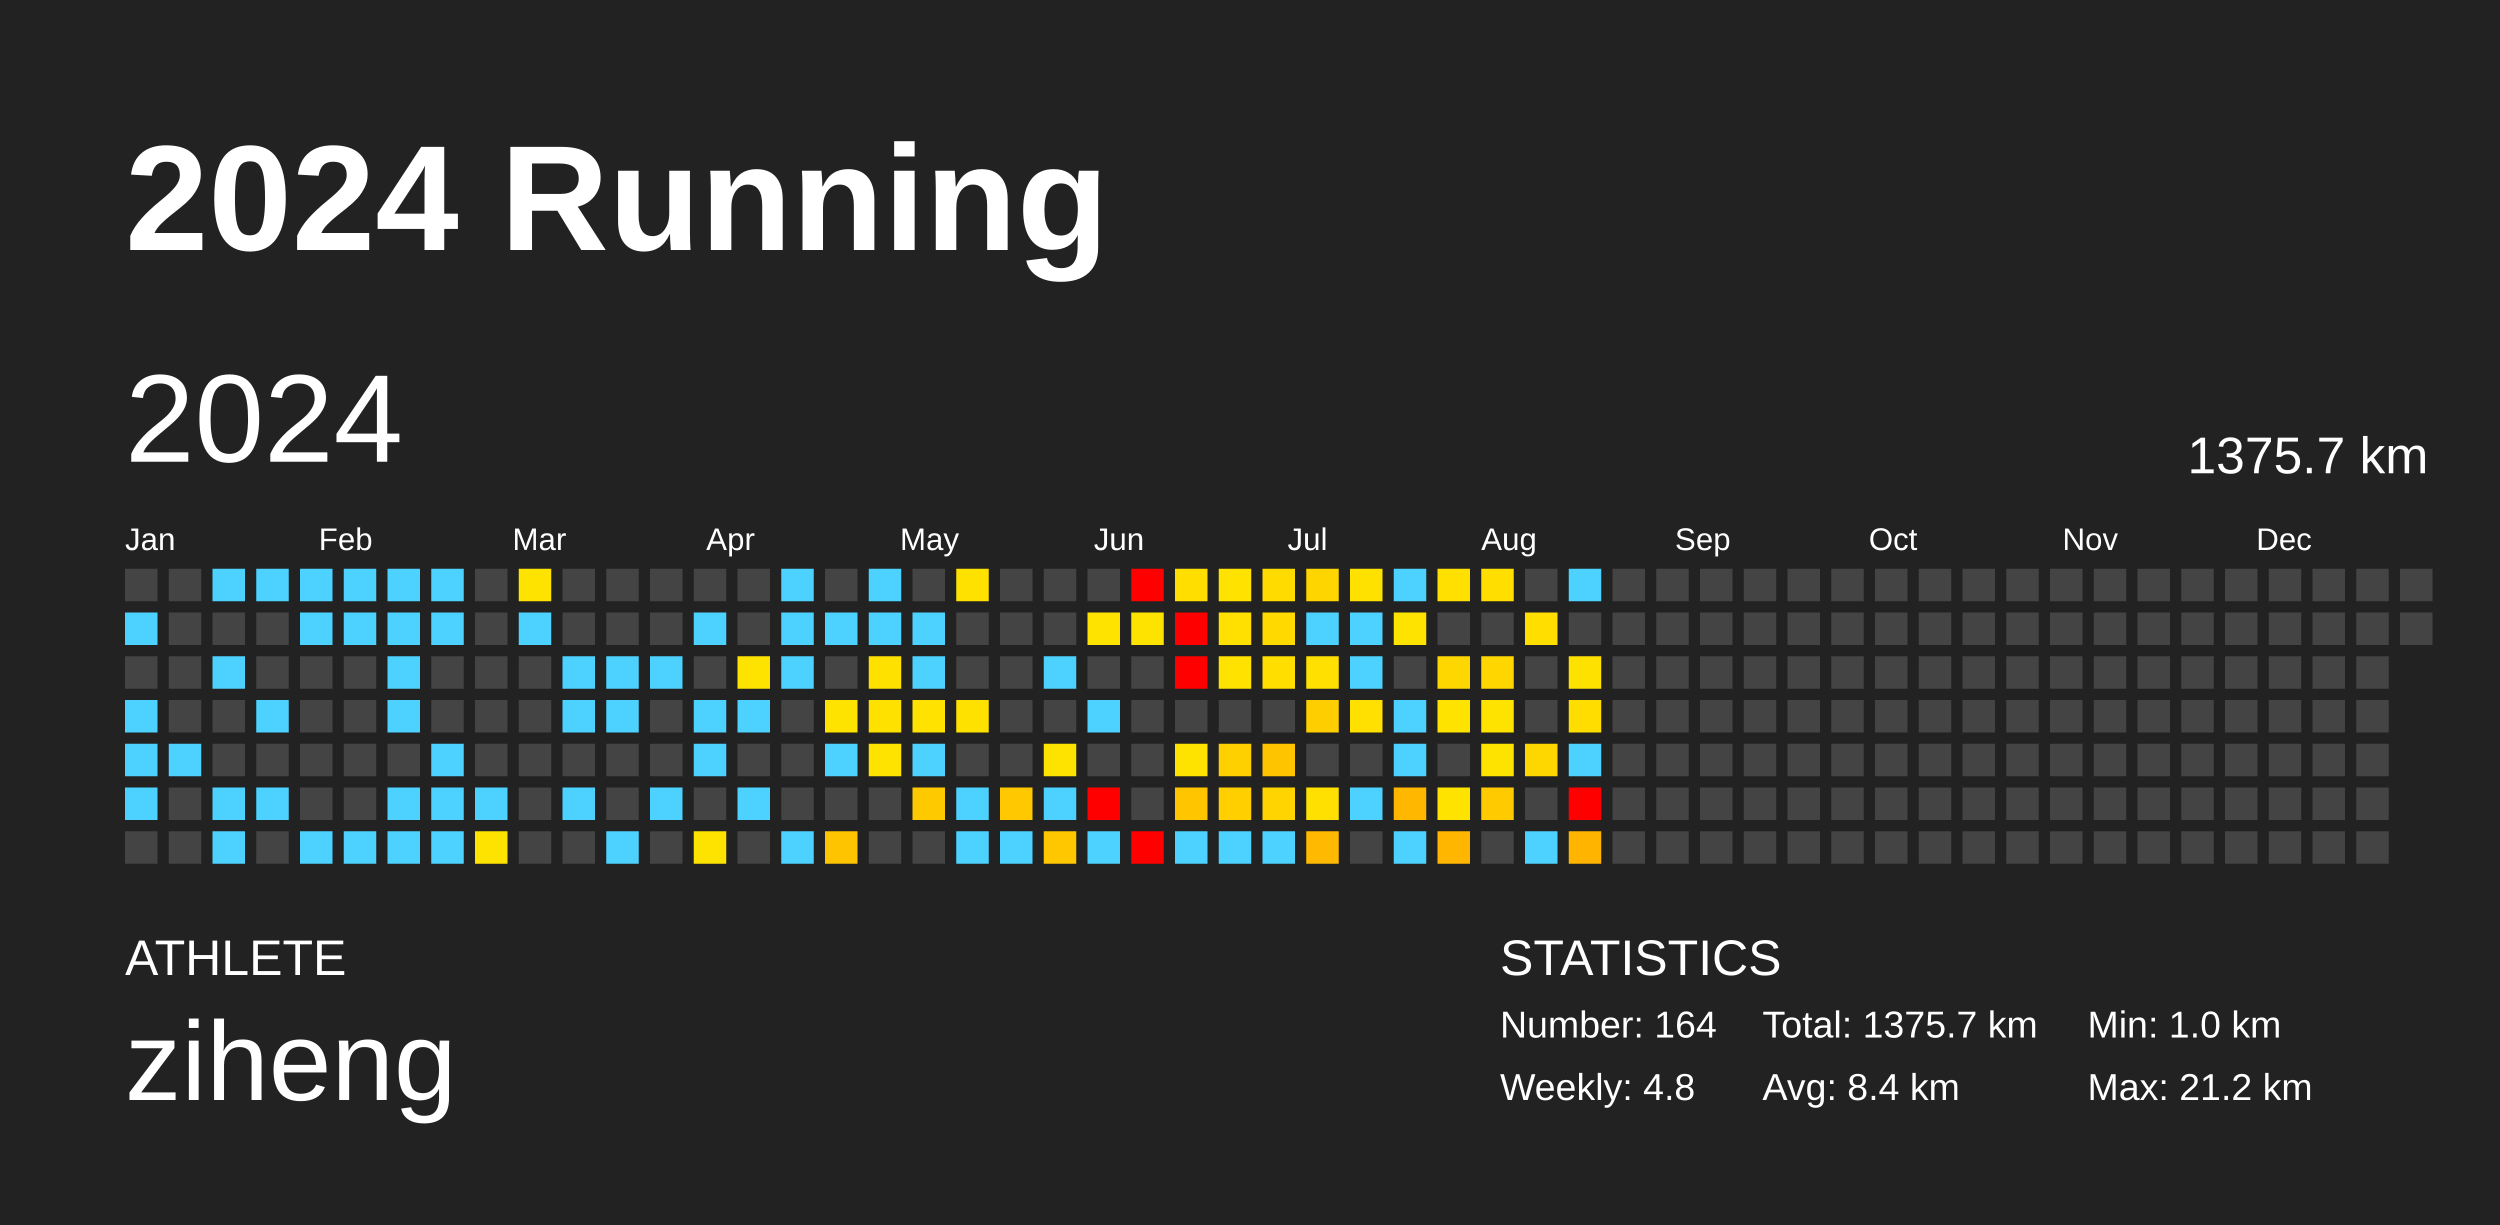
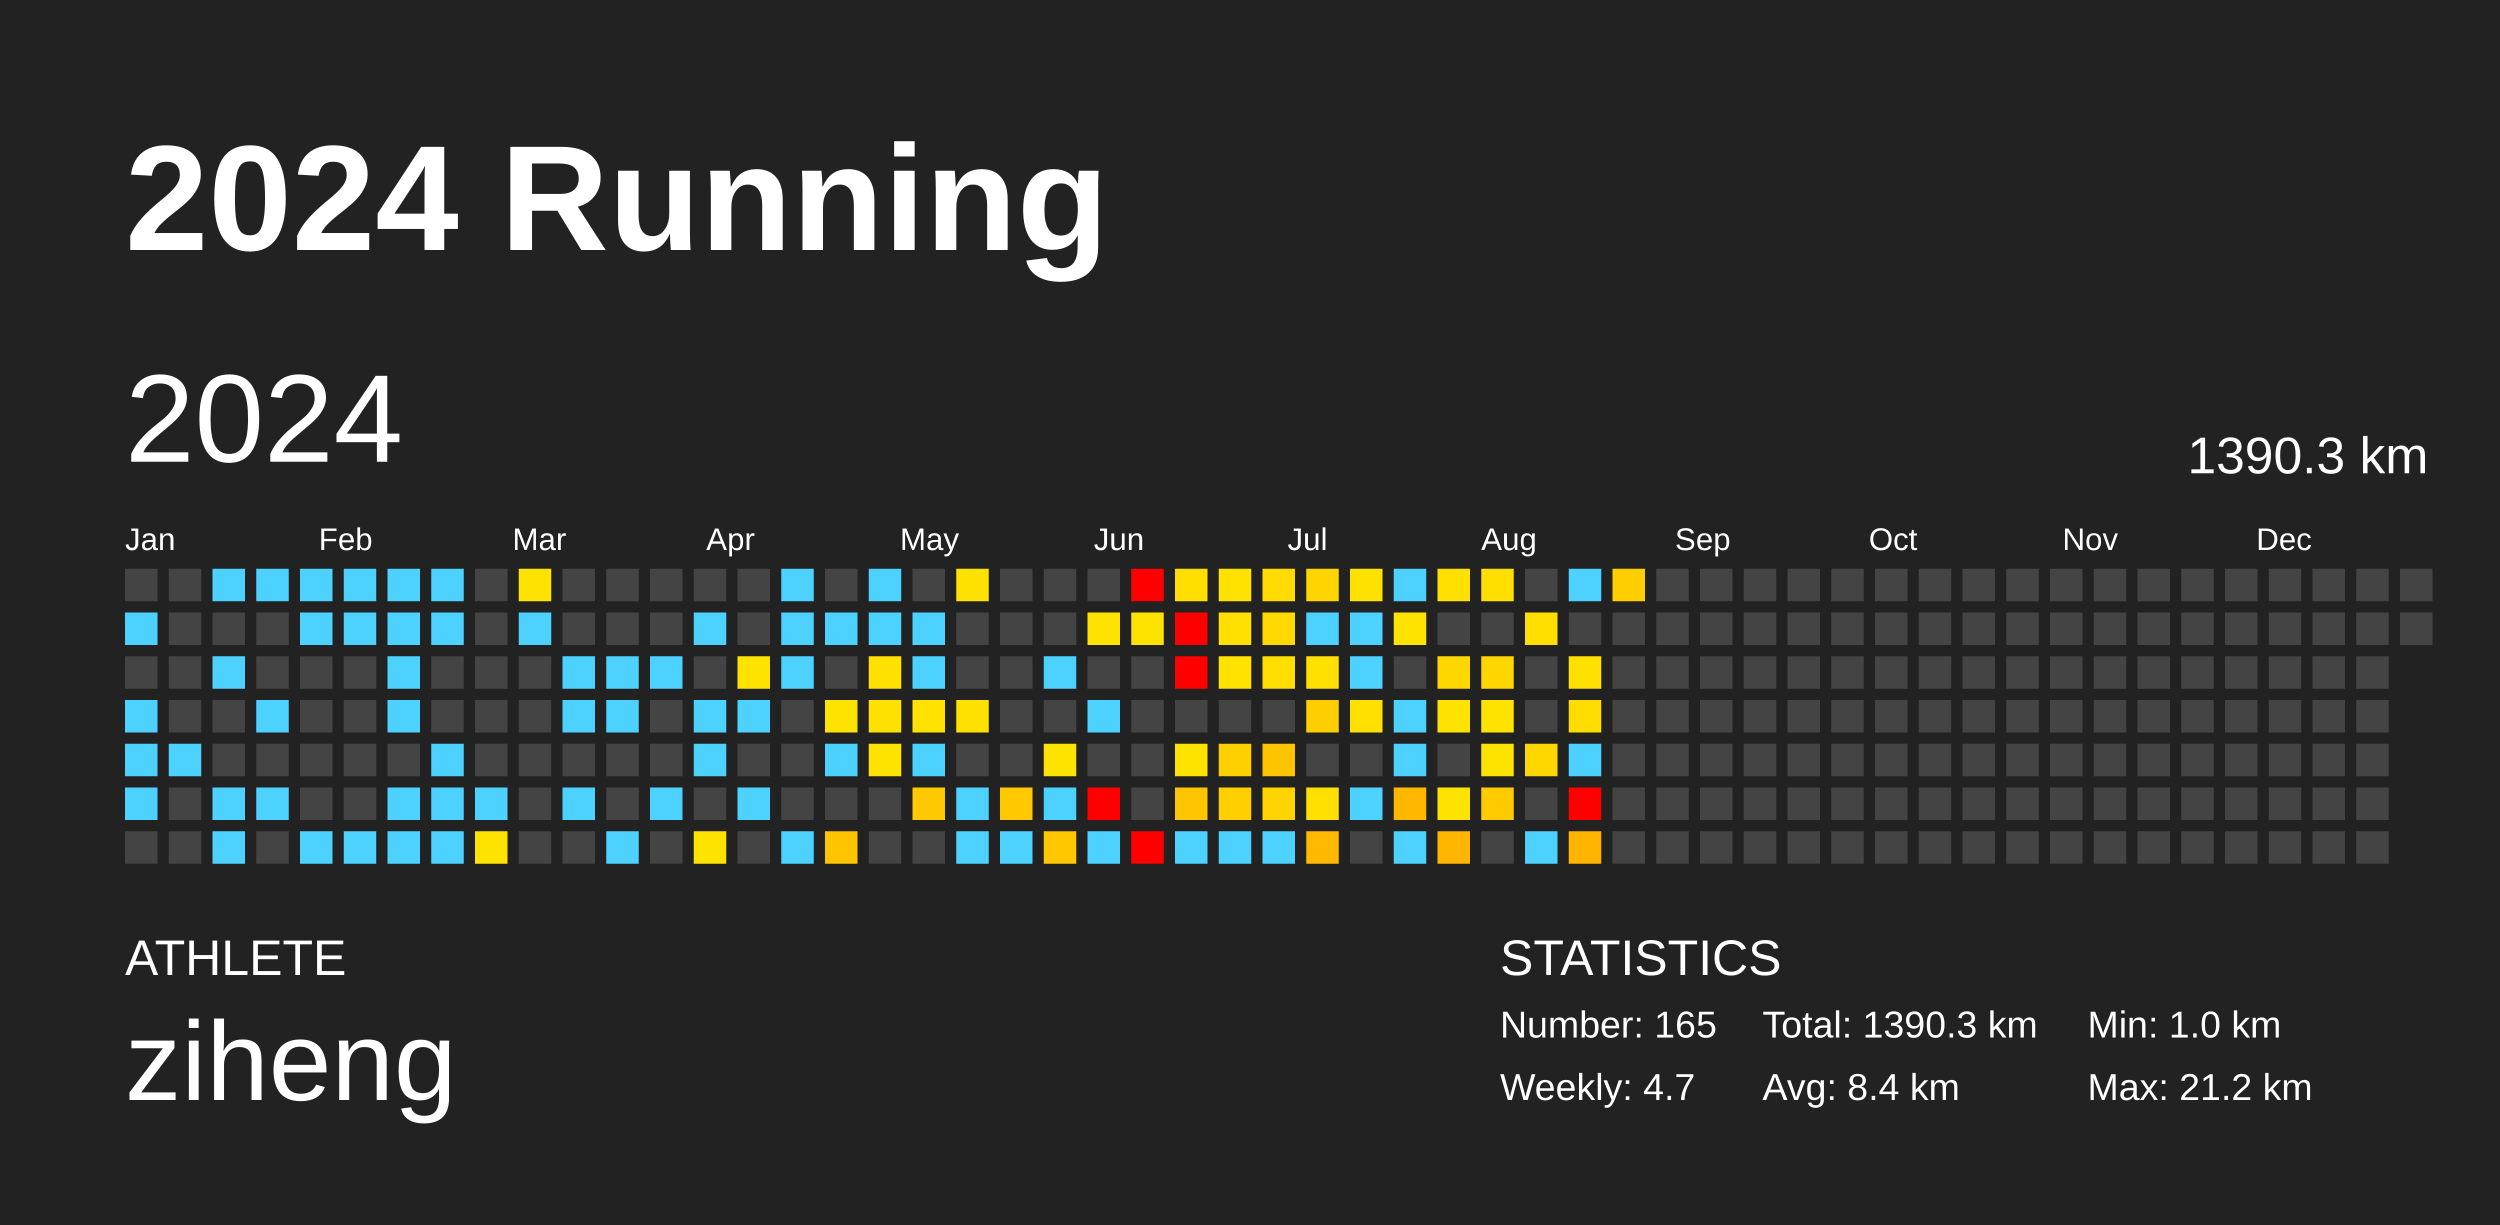
<svg xmlns="http://www.w3.org/2000/svg" baseProfile="full" height="98mm" version="1.1" viewBox="0,0,200,98" width="200mm">
  <defs />
  <rect fill="#222222" height="98" width="200" x="0" y="0" />
  <text fill="#FFFFFF" style="font-size:12px; font-family:Arial; font-weight:bold;" x="10" y="20">2024 Running</text>
  <text fill="#FFFFFF" style="font-size:4px; font-family:Arial" x="10" y="78">ATHLETE</text>
  <text fill="#FFFFFF" style="font-size:9px; font-family:Arial" x="10" y="88">ziheng</text>
  <text fill="#FFFFFF" style="font-size:4px; font-family:Arial" x="120" y="78">STATISTICS</text>
-   <text fill="#FFFFFF" style="font-size:3px; font-family:Arial" x="120" y="83">Number: 164</text>
-   <text fill="#FFFFFF" style="font-size:3px; font-family:Arial" x="120" y="88">Weekly: 4.8</text>
-   <text fill="#FFFFFF" style="font-size:3px; font-family:Arial" x="141" y="83">Total: 1375.7 km</text>
+   <text fill="#FFFFFF" style="font-size:3px; font-family:Arial" x="120" y="83">Number: 165</text>
+   <text fill="#FFFFFF" style="font-size:3px; font-family:Arial" x="120" y="88">Weekly: 4.7</text>
+   <text fill="#FFFFFF" style="font-size:3px; font-family:Arial" x="141" y="83">Total: 1390.3 km</text>
  <text fill="#FFFFFF" style="font-size:3px; font-family:Arial" x="141" y="88">Avg: 8.4 km</text>
  <text fill="#FFFFFF" style="font-size:3px; font-family:Arial" x="167" y="83">Min: 1.0 km</text>
  <text fill="#FFFFFF" style="font-size:3px; font-family:Arial" x="167" y="88">Max: 21.2 km</text>
  <text dominant-baseline="hanging" fill="#FFFFFF" style="font-size:10.0px; font-family:Arial;" x="10" y="30">2024</text>
-   <text dominant-baseline="hanging" fill="#FFFFFF" style="font-size:4.125px; font-family:Arial;" x="175" y="35">1375.7 km</text>
+   <text dominant-baseline="hanging" fill="#FFFFFF" style="font-size:4.125px; font-family:Arial;" x="175" y="35">1390.3 km</text>
  <text fill="#FFFFFF" style="font-size:2.5px; font-family:Arial" x="10.0" y="44">Jan</text>
  <text fill="#FFFFFF" style="font-size:2.5px; font-family:Arial" x="25.5" y="44">Feb</text>
  <text fill="#FFFFFF" style="font-size:2.5px; font-family:Arial" x="41.0" y="44">Mar</text>
  <text fill="#FFFFFF" style="font-size:2.5px; font-family:Arial" x="56.5" y="44">Apr</text>
  <text fill="#FFFFFF" style="font-size:2.5px; font-family:Arial" x="72.0" y="44">May</text>
  <text fill="#FFFFFF" style="font-size:2.5px; font-family:Arial" x="87.5" y="44">Jun</text>
  <text fill="#FFFFFF" style="font-size:2.5px; font-family:Arial" x="103.0" y="44">Jul</text>
  <text fill="#FFFFFF" style="font-size:2.5px; font-family:Arial" x="118.5" y="44">Aug</text>
  <text fill="#FFFFFF" style="font-size:2.5px; font-family:Arial" x="134.0" y="44">Sep</text>
  <text fill="#FFFFFF" style="font-size:2.5px; font-family:Arial" x="149.5" y="44">Oct</text>
  <text fill="#FFFFFF" style="font-size:2.5px; font-family:Arial" x="165.0" y="44">Nov</text>
  <text fill="#FFFFFF" style="font-size:2.5px; font-family:Arial" x="180.5" y="44">Dec</text>
  <rect fill="#444444" height="2.6" width="2.6" x="10.0" y="45.5" />
  <rect fill="#4dd2ff" height="2.6" width="2.6" x="10.0" y="49.0" />
  <rect fill="#444444" height="2.6" width="2.6" x="10.0" y="52.5" />
  <rect fill="#4dd2ff" height="2.6" width="2.6" x="10.0" y="56.0" />
  <rect fill="#4dd2ff" height="2.6" width="2.6" x="10.0" y="59.5" />
  <rect fill="#4dd2ff" height="2.6" width="2.6" x="10.0" y="63.0" />
  <rect fill="#444444" height="2.6" width="2.6" x="10.0" y="66.5" />
  <rect fill="#444444" height="2.6" width="2.6" x="13.5" y="45.5" />
  <rect fill="#444444" height="2.6" width="2.6" x="13.5" y="49.0" />
  <rect fill="#444444" height="2.6" width="2.6" x="13.5" y="52.5" />
  <rect fill="#444444" height="2.6" width="2.6" x="13.5" y="56.0" />
  <rect fill="#4dd2ff" height="2.6" width="2.6" x="13.5" y="59.5" />
  <rect fill="#444444" height="2.6" width="2.6" x="13.5" y="63.0" />
  <rect fill="#444444" height="2.6" width="2.6" x="13.5" y="66.5" />
  <rect fill="#4dd2ff" height="2.6" width="2.6" x="17.0" y="45.5" />
  <rect fill="#444444" height="2.6" width="2.6" x="17.0" y="49.0" />
  <rect fill="#4dd2ff" height="2.6" width="2.6" x="17.0" y="52.5" />
  <rect fill="#444444" height="2.6" width="2.6" x="17.0" y="56.0" />
  <rect fill="#444444" height="2.6" width="2.6" x="17.0" y="59.5" />
  <rect fill="#4dd2ff" height="2.6" width="2.6" x="17.0" y="63.0" />
  <rect fill="#4dd2ff" height="2.6" width="2.6" x="17.0" y="66.5" />
  <rect fill="#4dd2ff" height="2.6" width="2.6" x="20.5" y="45.5" />
  <rect fill="#444444" height="2.6" width="2.6" x="20.5" y="49.0" />
  <rect fill="#444444" height="2.6" width="2.6" x="20.5" y="52.5" />
  <rect fill="#4dd2ff" height="2.6" width="2.6" x="20.5" y="56.0" />
  <rect fill="#444444" height="2.6" width="2.6" x="20.5" y="59.5" />
  <rect fill="#4dd2ff" height="2.6" width="2.6" x="20.5" y="63.0" />
  <rect fill="#444444" height="2.6" width="2.6" x="20.5" y="66.5" />
  <rect fill="#4dd2ff" height="2.6" width="2.6" x="24.0" y="45.5" />
  <rect fill="#4dd2ff" height="2.6" width="2.6" x="24.0" y="49.0" />
  <rect fill="#444444" height="2.6" width="2.6" x="24.0" y="52.5" />
  <rect fill="#444444" height="2.6" width="2.6" x="24.0" y="56.0" />
  <rect fill="#444444" height="2.6" width="2.6" x="24.0" y="59.5" />
  <rect fill="#444444" height="2.6" width="2.6" x="24.0" y="63.0" />
  <rect fill="#4dd2ff" height="2.6" width="2.6" x="24.0" y="66.5" />
  <rect fill="#4dd2ff" height="2.6" width="2.6" x="27.5" y="45.5" />
  <rect fill="#4dd2ff" height="2.6" width="2.6" x="27.5" y="49.0" />
  <rect fill="#444444" height="2.6" width="2.6" x="27.5" y="52.5" />
  <rect fill="#444444" height="2.6" width="2.6" x="27.5" y="56.0" />
  <rect fill="#444444" height="2.6" width="2.6" x="27.5" y="59.5" />
  <rect fill="#444444" height="2.6" width="2.6" x="27.5" y="63.0" />
  <rect fill="#4dd2ff" height="2.6" width="2.6" x="27.5" y="66.5" />
  <rect fill="#4dd2ff" height="2.6" width="2.6" x="31.0" y="45.5" />
  <rect fill="#4dd2ff" height="2.6" width="2.6" x="31.0" y="49.0" />
  <rect fill="#4dd2ff" height="2.6" width="2.6" x="31.0" y="52.5" />
  <rect fill="#4dd2ff" height="2.6" width="2.6" x="31.0" y="56.0" />
  <rect fill="#444444" height="2.6" width="2.6" x="31.0" y="59.5" />
  <rect fill="#4dd2ff" height="2.6" width="2.6" x="31.0" y="63.0" />
  <rect fill="#4dd2ff" height="2.6" width="2.6" x="31.0" y="66.5" />
  <rect fill="#4dd2ff" height="2.6" width="2.6" x="34.5" y="45.5" />
  <rect fill="#4dd2ff" height="2.6" width="2.6" x="34.5" y="49.0" />
  <rect fill="#444444" height="2.6" width="2.6" x="34.5" y="52.5" />
  <rect fill="#444444" height="2.6" width="2.6" x="34.5" y="56.0" />
  <rect fill="#4dd2ff" height="2.6" width="2.6" x="34.5" y="59.5" />
  <rect fill="#4dd2ff" height="2.6" width="2.6" x="34.5" y="63.0" />
  <rect fill="#4dd2ff" height="2.6" width="2.6" x="34.5" y="66.5" />
  <rect fill="#444444" height="2.6" width="2.6" x="38.0" y="45.5" />
  <rect fill="#444444" height="2.6" width="2.6" x="38.0" y="49.0" />
  <rect fill="#444444" height="2.6" width="2.6" x="38.0" y="52.5" />
  <rect fill="#444444" height="2.6" width="2.6" x="38.0" y="56.0" />
  <rect fill="#444444" height="2.6" width="2.6" x="38.0" y="59.5" />
  <rect fill="#4dd2ff" height="2.6" width="2.6" x="38.0" y="63.0" />
  <rect fill="#ffe300" height="2.6" width="2.6" x="38.0" y="66.5" />
  <rect fill="#ffe300" height="2.6" width="2.6" x="41.5" y="45.5" />
  <rect fill="#4dd2ff" height="2.6" width="2.6" x="41.5" y="49.0" />
  <rect fill="#444444" height="2.6" width="2.6" x="41.5" y="52.5" />
  <rect fill="#444444" height="2.6" width="2.6" x="41.5" y="56.0" />
  <rect fill="#444444" height="2.6" width="2.6" x="41.5" y="59.5" />
  <rect fill="#444444" height="2.6" width="2.6" x="41.5" y="63.0" />
  <rect fill="#444444" height="2.6" width="2.6" x="41.5" y="66.5" />
  <rect fill="#444444" height="2.6" width="2.6" x="45.0" y="45.5" />
  <rect fill="#444444" height="2.6" width="2.6" x="45.0" y="49.0" />
  <rect fill="#4dd2ff" height="2.6" width="2.6" x="45.0" y="52.5" />
  <rect fill="#4dd2ff" height="2.6" width="2.6" x="45.0" y="56.0" />
  <rect fill="#444444" height="2.6" width="2.6" x="45.0" y="59.5" />
  <rect fill="#4dd2ff" height="2.6" width="2.6" x="45.0" y="63.0" />
  <rect fill="#444444" height="2.6" width="2.6" x="45.0" y="66.5" />
  <rect fill="#444444" height="2.6" width="2.6" x="48.5" y="45.5" />
  <rect fill="#444444" height="2.6" width="2.6" x="48.5" y="49.0" />
  <rect fill="#4dd2ff" height="2.6" width="2.6" x="48.5" y="52.5" />
  <rect fill="#4dd2ff" height="2.6" width="2.6" x="48.5" y="56.0" />
  <rect fill="#444444" height="2.6" width="2.6" x="48.5" y="59.5" />
  <rect fill="#444444" height="2.6" width="2.6" x="48.5" y="63.0" />
  <rect fill="#4dd2ff" height="2.6" width="2.6" x="48.5" y="66.5" />
  <rect fill="#444444" height="2.6" width="2.6" x="52.0" y="45.5" />
  <rect fill="#444444" height="2.6" width="2.6" x="52.0" y="49.0" />
  <rect fill="#4dd2ff" height="2.6" width="2.6" x="52.0" y="52.5" />
  <rect fill="#444444" height="2.6" width="2.6" x="52.0" y="56.0" />
  <rect fill="#444444" height="2.6" width="2.6" x="52.0" y="59.5" />
  <rect fill="#4dd2ff" height="2.6" width="2.6" x="52.0" y="63.0" />
  <rect fill="#444444" height="2.6" width="2.6" x="52.0" y="66.5" />
  <rect fill="#444444" height="2.6" width="2.6" x="55.5" y="45.5" />
  <rect fill="#4dd2ff" height="2.6" width="2.6" x="55.5" y="49.0" />
  <rect fill="#444444" height="2.6" width="2.6" x="55.5" y="52.5" />
  <rect fill="#4dd2ff" height="2.6" width="2.6" x="55.5" y="56.0" />
  <rect fill="#4dd2ff" height="2.6" width="2.6" x="55.5" y="59.5" />
  <rect fill="#444444" height="2.6" width="2.6" x="55.5" y="63.0" />
  <rect fill="#ffe300" height="2.6" width="2.6" x="55.5" y="66.5" />
  <rect fill="#444444" height="2.6" width="2.6" x="59.0" y="45.5" />
  <rect fill="#444444" height="2.6" width="2.6" x="59.0" y="49.0" />
  <rect fill="#ffe300" height="2.6" width="2.6" x="59.0" y="52.5" />
  <rect fill="#4dd2ff" height="2.6" width="2.6" x="59.0" y="56.0" />
  <rect fill="#444444" height="2.6" width="2.6" x="59.0" y="59.5" />
  <rect fill="#4dd2ff" height="2.6" width="2.6" x="59.0" y="63.0" />
  <rect fill="#444444" height="2.6" width="2.6" x="59.0" y="66.5" />
  <rect fill="#4dd2ff" height="2.6" width="2.6" x="62.5" y="45.5" />
  <rect fill="#4dd2ff" height="2.6" width="2.6" x="62.5" y="49.0" />
  <rect fill="#4dd2ff" height="2.6" width="2.6" x="62.5" y="52.5" />
  <rect fill="#444444" height="2.6" width="2.6" x="62.5" y="56.0" />
  <rect fill="#444444" height="2.6" width="2.6" x="62.5" y="59.5" />
  <rect fill="#444444" height="2.6" width="2.6" x="62.5" y="63.0" />
  <rect fill="#4dd2ff" height="2.6" width="2.6" x="62.5" y="66.5" />
  <rect fill="#444444" height="2.6" width="2.6" x="66.0" y="45.5" />
  <rect fill="#4dd2ff" height="2.6" width="2.6" x="66.0" y="49.0" />
  <rect fill="#444444" height="2.6" width="2.6" x="66.0" y="52.5" />
  <rect fill="#ffe300" height="2.6" width="2.6" x="66.0" y="56.0" />
  <rect fill="#4dd2ff" height="2.6" width="2.6" x="66.0" y="59.5" />
  <rect fill="#444444" height="2.6" width="2.6" x="66.0" y="63.0" />
  <rect fill="#ffc400" height="2.6" width="2.6" x="66.0" y="66.5" />
  <rect fill="#4dd2ff" height="2.6" width="2.6" x="69.5" y="45.5" />
  <rect fill="#4dd2ff" height="2.6" width="2.6" x="69.5" y="49.0" />
  <rect fill="#ffe100" height="2.6" width="2.6" x="69.5" y="52.5" />
  <rect fill="#ffe100" height="2.6" width="2.6" x="69.5" y="56.0" />
  <rect fill="#ffe300" height="2.6" width="2.6" x="69.5" y="59.5" />
  <rect fill="#444444" height="2.6" width="2.6" x="69.5" y="63.0" />
  <rect fill="#444444" height="2.6" width="2.6" x="69.5" y="66.5" />
  <rect fill="#444444" height="2.6" width="2.6" x="73.0" y="45.5" />
  <rect fill="#4dd2ff" height="2.6" width="2.6" x="73.0" y="49.0" />
  <rect fill="#4dd2ff" height="2.6" width="2.6" x="73.0" y="52.5" />
  <rect fill="#ffe200" height="2.6" width="2.6" x="73.0" y="56.0" />
  <rect fill="#4dd2ff" height="2.6" width="2.6" x="73.0" y="59.5" />
  <rect fill="#ffc900" height="2.6" width="2.6" x="73.0" y="63.0" />
  <rect fill="#444444" height="2.6" width="2.6" x="73.0" y="66.5" />
  <rect fill="#ffe100" height="2.6" width="2.6" x="76.5" y="45.5" />
  <rect fill="#444444" height="2.6" width="2.6" x="76.5" y="49.0" />
  <rect fill="#444444" height="2.6" width="2.6" x="76.5" y="52.5" />
  <rect fill="#ffe100" height="2.6" width="2.6" x="76.5" y="56.0" />
  <rect fill="#444444" height="2.6" width="2.6" x="76.5" y="59.5" />
  <rect fill="#4dd2ff" height="2.6" width="2.6" x="76.5" y="63.0" />
  <rect fill="#4dd2ff" height="2.6" width="2.6" x="76.5" y="66.5" />
  <rect fill="#444444" height="2.6" width="2.6" x="80.0" y="45.5" />
  <rect fill="#444444" height="2.6" width="2.6" x="80.0" y="49.0" />
  <rect fill="#444444" height="2.6" width="2.6" x="80.0" y="52.5" />
  <rect fill="#444444" height="2.6" width="2.6" x="80.0" y="56.0" />
  <rect fill="#444444" height="2.6" width="2.6" x="80.0" y="59.5" />
  <rect fill="#ffc800" height="2.6" width="2.6" x="80.0" y="63.0" />
  <rect fill="#4dd2ff" height="2.6" width="2.6" x="80.0" y="66.5" />
  <rect fill="#444444" height="2.6" width="2.6" x="83.5" y="45.5" />
  <rect fill="#444444" height="2.6" width="2.6" x="83.5" y="49.0" />
  <rect fill="#4dd2ff" height="2.6" width="2.6" x="83.5" y="52.5" />
  <rect fill="#444444" height="2.6" width="2.6" x="83.5" y="56.0" />
  <rect fill="#ffe300" height="2.6" width="2.6" x="83.5" y="59.5" />
  <rect fill="#4dd2ff" height="2.6" width="2.6" x="83.5" y="63.0" />
  <rect fill="#ffc700" height="2.6" width="2.6" x="83.5" y="66.5" />
  <rect fill="#444444" height="2.6" width="2.6" x="87.0" y="45.5" />
  <rect fill="#ffe300" height="2.6" width="2.6" x="87.0" y="49.0" />
  <rect fill="#444444" height="2.6" width="2.6" x="87.0" y="52.5" />
  <rect fill="#4dd2ff" height="2.6" width="2.6" x="87.0" y="56.0" />
  <rect fill="#444444" height="2.6" width="2.6" x="87.0" y="59.5" />
  <rect fill="red" height="2.6" width="2.6" x="87.0" y="63.0" />
  <rect fill="#4dd2ff" height="2.6" width="2.6" x="87.0" y="66.5" />
  <rect fill="red" height="2.6" width="2.6" x="90.5" y="45.5" />
  <rect fill="#ffe300" height="2.6" width="2.6" x="90.5" y="49.0" />
  <rect fill="#444444" height="2.6" width="2.6" x="90.5" y="52.5" />
  <rect fill="#444444" height="2.6" width="2.6" x="90.5" y="56.0" />
  <rect fill="#444444" height="2.6" width="2.6" x="90.5" y="59.5" />
  <rect fill="#444444" height="2.6" width="2.6" x="90.5" y="63.0" />
  <rect fill="red" height="2.6" width="2.6" x="90.5" y="66.5" />
  <rect fill="#ffde00" height="2.6" width="2.6" x="94.0" y="45.5" />
  <rect fill="red" height="2.6" width="2.6" x="94.0" y="49.0" />
  <rect fill="red" height="2.6" width="2.6" x="94.0" y="52.5" />
  <rect fill="#444444" height="2.6" width="2.6" x="94.0" y="56.0" />
  <rect fill="#ffe300" height="2.6" width="2.6" x="94.0" y="59.5" />
  <rect fill="#ffc600" height="2.6" width="2.6" x="94.0" y="63.0" />
  <rect fill="#4dd2ff" height="2.6" width="2.6" x="94.0" y="66.5" />
  <rect fill="#ffe200" height="2.6" width="2.6" x="97.5" y="45.5" />
  <rect fill="#ffe000" height="2.6" width="2.6" x="97.5" y="49.0" />
  <rect fill="#ffe200" height="2.6" width="2.6" x="97.5" y="52.5" />
  <rect fill="#444444" height="2.6" width="2.6" x="97.5" y="56.0" />
  <rect fill="#ffd000" height="2.6" width="2.6" x="97.5" y="59.5" />
  <rect fill="#ffcf00" height="2.6" width="2.6" x="97.5" y="63.0" />
  <rect fill="#4dd2ff" height="2.6" width="2.6" x="97.5" y="66.5" />
  <rect fill="#ffdb00" height="2.6" width="2.6" x="101.0" y="45.5" />
  <rect fill="#ffd900" height="2.6" width="2.6" x="101.0" y="49.0" />
  <rect fill="#ffde00" height="2.6" width="2.6" x="101.0" y="52.5" />
  <rect fill="#444444" height="2.6" width="2.6" x="101.0" y="56.0" />
  <rect fill="#ffc400" height="2.6" width="2.6" x="101.0" y="59.5" />
  <rect fill="#ffd400" height="2.6" width="2.6" x="101.0" y="63.0" />
  <rect fill="#4dd2ff" height="2.6" width="2.6" x="101.0" y="66.5" />
  <rect fill="#ffd500" height="2.6" width="2.6" x="104.5" y="45.5" />
  <rect fill="#4dd2ff" height="2.6" width="2.6" x="104.5" y="49.0" />
  <rect fill="#ffe000" height="2.6" width="2.6" x="104.5" y="52.5" />
  <rect fill="#ffce00" height="2.6" width="2.6" x="104.5" y="56.0" />
  <rect fill="#444444" height="2.6" width="2.6" x="104.5" y="59.5" />
  <rect fill="#ffe000" height="2.6" width="2.6" x="104.5" y="63.0" />
  <rect fill="#ffb900" height="2.6" width="2.6" x="104.5" y="66.5" />
  <rect fill="#ffe100" height="2.6" width="2.6" x="108.0" y="45.5" />
  <rect fill="#4dd2ff" height="2.6" width="2.6" x="108.0" y="49.0" />
  <rect fill="#4dd2ff" height="2.6" width="2.6" x="108.0" y="52.5" />
  <rect fill="#ffe000" height="2.6" width="2.6" x="108.0" y="56.0" />
  <rect fill="#444444" height="2.6" width="2.6" x="108.0" y="59.5" />
  <rect fill="#4dd2ff" height="2.6" width="2.6" x="108.0" y="63.0" />
  <rect fill="#444444" height="2.6" width="2.6" x="108.0" y="66.5" />
  <rect fill="#4dd2ff" height="2.6" width="2.6" x="111.5" y="45.5" />
  <rect fill="#ffe300" height="2.6" width="2.6" x="111.5" y="49.0" />
  <rect fill="#444444" height="2.6" width="2.6" x="111.5" y="52.5" />
  <rect fill="#4dd2ff" height="2.6" width="2.6" x="111.5" y="56.0" />
  <rect fill="#4dd2ff" height="2.6" width="2.6" x="111.5" y="59.5" />
  <rect fill="#ffb700" height="2.6" width="2.6" x="111.5" y="63.0" />
  <rect fill="#4dd2ff" height="2.6" width="2.6" x="111.5" y="66.5" />
  <rect fill="#ffe000" height="2.6" width="2.6" x="115.0" y="45.5" />
  <rect fill="#444444" height="2.6" width="2.6" x="115.0" y="49.0" />
  <rect fill="#ffd700" height="2.6" width="2.6" x="115.0" y="52.5" />
  <rect fill="#ffe300" height="2.6" width="2.6" x="115.0" y="56.0" />
  <rect fill="#444444" height="2.6" width="2.6" x="115.0" y="59.5" />
  <rect fill="#ffe300" height="2.6" width="2.6" x="115.0" y="63.0" />
  <rect fill="#ffb600" height="2.6" width="2.6" x="115.0" y="66.5" />
  <rect fill="#ffde00" height="2.6" width="2.6" x="118.5" y="45.5" />
  <rect fill="#444444" height="2.6" width="2.6" x="118.5" y="49.0" />
  <rect fill="#ffd600" height="2.6" width="2.6" x="118.5" y="52.5" />
  <rect fill="#ffe300" height="2.6" width="2.6" x="118.5" y="56.0" />
  <rect fill="#ffe300" height="2.6" width="2.6" x="118.5" y="59.5" />
  <rect fill="#ffcb00" height="2.6" width="2.6" x="118.5" y="63.0" />
  <rect fill="#444444" height="2.6" width="2.6" x="118.5" y="66.5" />
  <rect fill="#444444" height="2.6" width="2.6" x="122.0" y="45.5" />
  <rect fill="#ffde00" height="2.6" width="2.6" x="122.0" y="49.0" />
  <rect fill="#444444" height="2.6" width="2.6" x="122.0" y="52.5" />
  <rect fill="#444444" height="2.6" width="2.6" x="122.0" y="56.0" />
  <rect fill="#ffd700" height="2.6" width="2.6" x="122.0" y="59.5" />
  <rect fill="#444444" height="2.6" width="2.6" x="122.0" y="63.0" />
  <rect fill="#4dd2ff" height="2.6" width="2.6" x="122.0" y="66.5" />
  <rect fill="#4dd2ff" height="2.6" width="2.6" x="125.5" y="45.5" />
  <rect fill="#444444" height="2.6" width="2.6" x="125.5" y="49.0" />
  <rect fill="#ffe100" height="2.6" width="2.6" x="125.5" y="52.5" />
  <rect fill="#ffdd00" height="2.6" width="2.6" x="125.5" y="56.0" />
  <rect fill="#4dd2ff" height="2.6" width="2.6" x="125.5" y="59.5" />
  <rect fill="red" height="2.6" width="2.6" x="125.5" y="63.0" />
  <rect fill="#ffb500" height="2.6" width="2.6" x="125.5" y="66.5" />
-   <rect fill="#444444" height="2.6" width="2.6" x="129.0" y="45.5" />
+   <rect fill="#ffce00" height="2.6" width="2.6" x="129.0" y="45.5" />
  <rect fill="#444444" height="2.6" width="2.6" x="129.0" y="49.0" />
  <rect fill="#444444" height="2.6" width="2.6" x="129.0" y="52.5" />
  <rect fill="#444444" height="2.6" width="2.6" x="129.0" y="56.0" />
  <rect fill="#444444" height="2.6" width="2.6" x="129.0" y="59.5" />
  <rect fill="#444444" height="2.6" width="2.6" x="129.0" y="63.0" />
  <rect fill="#444444" height="2.6" width="2.6" x="129.0" y="66.5" />
  <rect fill="#444444" height="2.6" width="2.6" x="132.5" y="45.5" />
  <rect fill="#444444" height="2.6" width="2.6" x="132.5" y="49.0" />
  <rect fill="#444444" height="2.6" width="2.6" x="132.5" y="52.5" />
  <rect fill="#444444" height="2.6" width="2.6" x="132.5" y="56.0" />
  <rect fill="#444444" height="2.6" width="2.6" x="132.5" y="59.5" />
  <rect fill="#444444" height="2.6" width="2.6" x="132.5" y="63.0" />
  <rect fill="#444444" height="2.6" width="2.6" x="132.5" y="66.5" />
  <rect fill="#444444" height="2.6" width="2.6" x="136.0" y="45.5" />
  <rect fill="#444444" height="2.6" width="2.6" x="136.0" y="49.0" />
  <rect fill="#444444" height="2.6" width="2.6" x="136.0" y="52.5" />
  <rect fill="#444444" height="2.6" width="2.6" x="136.0" y="56.0" />
  <rect fill="#444444" height="2.6" width="2.6" x="136.0" y="59.5" />
  <rect fill="#444444" height="2.6" width="2.6" x="136.0" y="63.0" />
  <rect fill="#444444" height="2.6" width="2.6" x="136.0" y="66.5" />
  <rect fill="#444444" height="2.6" width="2.6" x="139.5" y="45.5" />
  <rect fill="#444444" height="2.6" width="2.6" x="139.5" y="49.0" />
  <rect fill="#444444" height="2.6" width="2.6" x="139.5" y="52.5" />
  <rect fill="#444444" height="2.6" width="2.6" x="139.5" y="56.0" />
  <rect fill="#444444" height="2.6" width="2.6" x="139.5" y="59.5" />
  <rect fill="#444444" height="2.6" width="2.6" x="139.5" y="63.0" />
  <rect fill="#444444" height="2.6" width="2.6" x="139.5" y="66.5" />
  <rect fill="#444444" height="2.6" width="2.6" x="143.0" y="45.5" />
  <rect fill="#444444" height="2.6" width="2.6" x="143.0" y="49.0" />
  <rect fill="#444444" height="2.6" width="2.6" x="143.0" y="52.5" />
  <rect fill="#444444" height="2.6" width="2.6" x="143.0" y="56.0" />
  <rect fill="#444444" height="2.6" width="2.6" x="143.0" y="59.5" />
  <rect fill="#444444" height="2.6" width="2.6" x="143.0" y="63.0" />
  <rect fill="#444444" height="2.6" width="2.6" x="143.0" y="66.5" />
  <rect fill="#444444" height="2.6" width="2.6" x="146.5" y="45.5" />
  <rect fill="#444444" height="2.6" width="2.6" x="146.5" y="49.0" />
  <rect fill="#444444" height="2.6" width="2.6" x="146.5" y="52.5" />
  <rect fill="#444444" height="2.6" width="2.6" x="146.5" y="56.0" />
  <rect fill="#444444" height="2.6" width="2.6" x="146.5" y="59.5" />
  <rect fill="#444444" height="2.6" width="2.6" x="146.5" y="63.0" />
  <rect fill="#444444" height="2.6" width="2.6" x="146.5" y="66.5" />
  <rect fill="#444444" height="2.6" width="2.6" x="150.0" y="45.5" />
  <rect fill="#444444" height="2.6" width="2.6" x="150.0" y="49.0" />
  <rect fill="#444444" height="2.6" width="2.6" x="150.0" y="52.5" />
  <rect fill="#444444" height="2.6" width="2.6" x="150.0" y="56.0" />
  <rect fill="#444444" height="2.6" width="2.6" x="150.0" y="59.5" />
  <rect fill="#444444" height="2.6" width="2.6" x="150.0" y="63.0" />
  <rect fill="#444444" height="2.6" width="2.6" x="150.0" y="66.5" />
  <rect fill="#444444" height="2.6" width="2.6" x="153.5" y="45.5" />
  <rect fill="#444444" height="2.6" width="2.6" x="153.5" y="49.0" />
  <rect fill="#444444" height="2.6" width="2.6" x="153.5" y="52.5" />
  <rect fill="#444444" height="2.6" width="2.6" x="153.5" y="56.0" />
  <rect fill="#444444" height="2.6" width="2.6" x="153.5" y="59.5" />
  <rect fill="#444444" height="2.6" width="2.6" x="153.5" y="63.0" />
  <rect fill="#444444" height="2.6" width="2.6" x="153.5" y="66.5" />
  <rect fill="#444444" height="2.6" width="2.6" x="157.0" y="45.5" />
  <rect fill="#444444" height="2.6" width="2.6" x="157.0" y="49.0" />
  <rect fill="#444444" height="2.6" width="2.6" x="157.0" y="52.5" />
  <rect fill="#444444" height="2.6" width="2.6" x="157.0" y="56.0" />
  <rect fill="#444444" height="2.6" width="2.6" x="157.0" y="59.5" />
  <rect fill="#444444" height="2.6" width="2.6" x="157.0" y="63.0" />
  <rect fill="#444444" height="2.6" width="2.6" x="157.0" y="66.5" />
  <rect fill="#444444" height="2.6" width="2.6" x="160.5" y="45.5" />
  <rect fill="#444444" height="2.6" width="2.6" x="160.5" y="49.0" />
  <rect fill="#444444" height="2.6" width="2.6" x="160.5" y="52.5" />
  <rect fill="#444444" height="2.6" width="2.6" x="160.5" y="56.0" />
  <rect fill="#444444" height="2.6" width="2.6" x="160.5" y="59.5" />
  <rect fill="#444444" height="2.6" width="2.6" x="160.5" y="63.0" />
  <rect fill="#444444" height="2.6" width="2.6" x="160.5" y="66.5" />
  <rect fill="#444444" height="2.6" width="2.6" x="164.0" y="45.5" />
  <rect fill="#444444" height="2.6" width="2.6" x="164.0" y="49.0" />
  <rect fill="#444444" height="2.6" width="2.6" x="164.0" y="52.5" />
  <rect fill="#444444" height="2.6" width="2.6" x="164.0" y="56.0" />
  <rect fill="#444444" height="2.6" width="2.6" x="164.0" y="59.5" />
  <rect fill="#444444" height="2.6" width="2.6" x="164.0" y="63.0" />
  <rect fill="#444444" height="2.6" width="2.6" x="164.0" y="66.5" />
  <rect fill="#444444" height="2.6" width="2.6" x="167.5" y="45.5" />
  <rect fill="#444444" height="2.6" width="2.6" x="167.5" y="49.0" />
  <rect fill="#444444" height="2.6" width="2.6" x="167.5" y="52.5" />
  <rect fill="#444444" height="2.6" width="2.6" x="167.5" y="56.0" />
  <rect fill="#444444" height="2.6" width="2.6" x="167.5" y="59.5" />
  <rect fill="#444444" height="2.6" width="2.6" x="167.5" y="63.0" />
  <rect fill="#444444" height="2.6" width="2.6" x="167.5" y="66.5" />
  <rect fill="#444444" height="2.6" width="2.6" x="171.0" y="45.5" />
  <rect fill="#444444" height="2.6" width="2.6" x="171.0" y="49.0" />
  <rect fill="#444444" height="2.6" width="2.6" x="171.0" y="52.5" />
  <rect fill="#444444" height="2.6" width="2.6" x="171.0" y="56.0" />
  <rect fill="#444444" height="2.6" width="2.6" x="171.0" y="59.5" />
  <rect fill="#444444" height="2.6" width="2.6" x="171.0" y="63.0" />
  <rect fill="#444444" height="2.6" width="2.6" x="171.0" y="66.5" />
  <rect fill="#444444" height="2.6" width="2.6" x="174.5" y="45.5" />
  <rect fill="#444444" height="2.6" width="2.6" x="174.5" y="49.0" />
  <rect fill="#444444" height="2.6" width="2.6" x="174.5" y="52.5" />
  <rect fill="#444444" height="2.6" width="2.6" x="174.5" y="56.0" />
  <rect fill="#444444" height="2.6" width="2.6" x="174.5" y="59.5" />
  <rect fill="#444444" height="2.6" width="2.6" x="174.5" y="63.0" />
  <rect fill="#444444" height="2.6" width="2.6" x="174.5" y="66.5" />
  <rect fill="#444444" height="2.6" width="2.6" x="178.0" y="45.5" />
  <rect fill="#444444" height="2.6" width="2.6" x="178.0" y="49.0" />
  <rect fill="#444444" height="2.6" width="2.6" x="178.0" y="52.5" />
  <rect fill="#444444" height="2.6" width="2.6" x="178.0" y="56.0" />
  <rect fill="#444444" height="2.6" width="2.6" x="178.0" y="59.5" />
  <rect fill="#444444" height="2.6" width="2.6" x="178.0" y="63.0" />
  <rect fill="#444444" height="2.6" width="2.6" x="178.0" y="66.5" />
  <rect fill="#444444" height="2.6" width="2.6" x="181.5" y="45.5" />
  <rect fill="#444444" height="2.6" width="2.6" x="181.5" y="49.0" />
  <rect fill="#444444" height="2.6" width="2.6" x="181.5" y="52.5" />
  <rect fill="#444444" height="2.6" width="2.6" x="181.5" y="56.0" />
  <rect fill="#444444" height="2.6" width="2.6" x="181.5" y="59.5" />
  <rect fill="#444444" height="2.6" width="2.6" x="181.5" y="63.0" />
  <rect fill="#444444" height="2.6" width="2.6" x="181.5" y="66.5" />
  <rect fill="#444444" height="2.6" width="2.6" x="185.0" y="45.5" />
  <rect fill="#444444" height="2.6" width="2.6" x="185.0" y="49.0" />
  <rect fill="#444444" height="2.6" width="2.6" x="185.0" y="52.5" />
  <rect fill="#444444" height="2.6" width="2.6" x="185.0" y="56.0" />
  <rect fill="#444444" height="2.6" width="2.6" x="185.0" y="59.5" />
  <rect fill="#444444" height="2.6" width="2.6" x="185.0" y="63.0" />
  <rect fill="#444444" height="2.6" width="2.6" x="185.0" y="66.5" />
  <rect fill="#444444" height="2.6" width="2.6" x="188.5" y="45.5" />
  <rect fill="#444444" height="2.6" width="2.6" x="188.5" y="49.0" />
  <rect fill="#444444" height="2.6" width="2.6" x="188.5" y="52.5" />
  <rect fill="#444444" height="2.6" width="2.6" x="188.5" y="56.0" />
  <rect fill="#444444" height="2.6" width="2.6" x="188.5" y="59.5" />
  <rect fill="#444444" height="2.6" width="2.6" x="188.5" y="63.0" />
  <rect fill="#444444" height="2.6" width="2.6" x="188.5" y="66.5" />
  <rect fill="#444444" height="2.6" width="2.6" x="192.0" y="45.5" />
  <rect fill="#444444" height="2.6" width="2.6" x="192.0" y="49.0" />
</svg>
